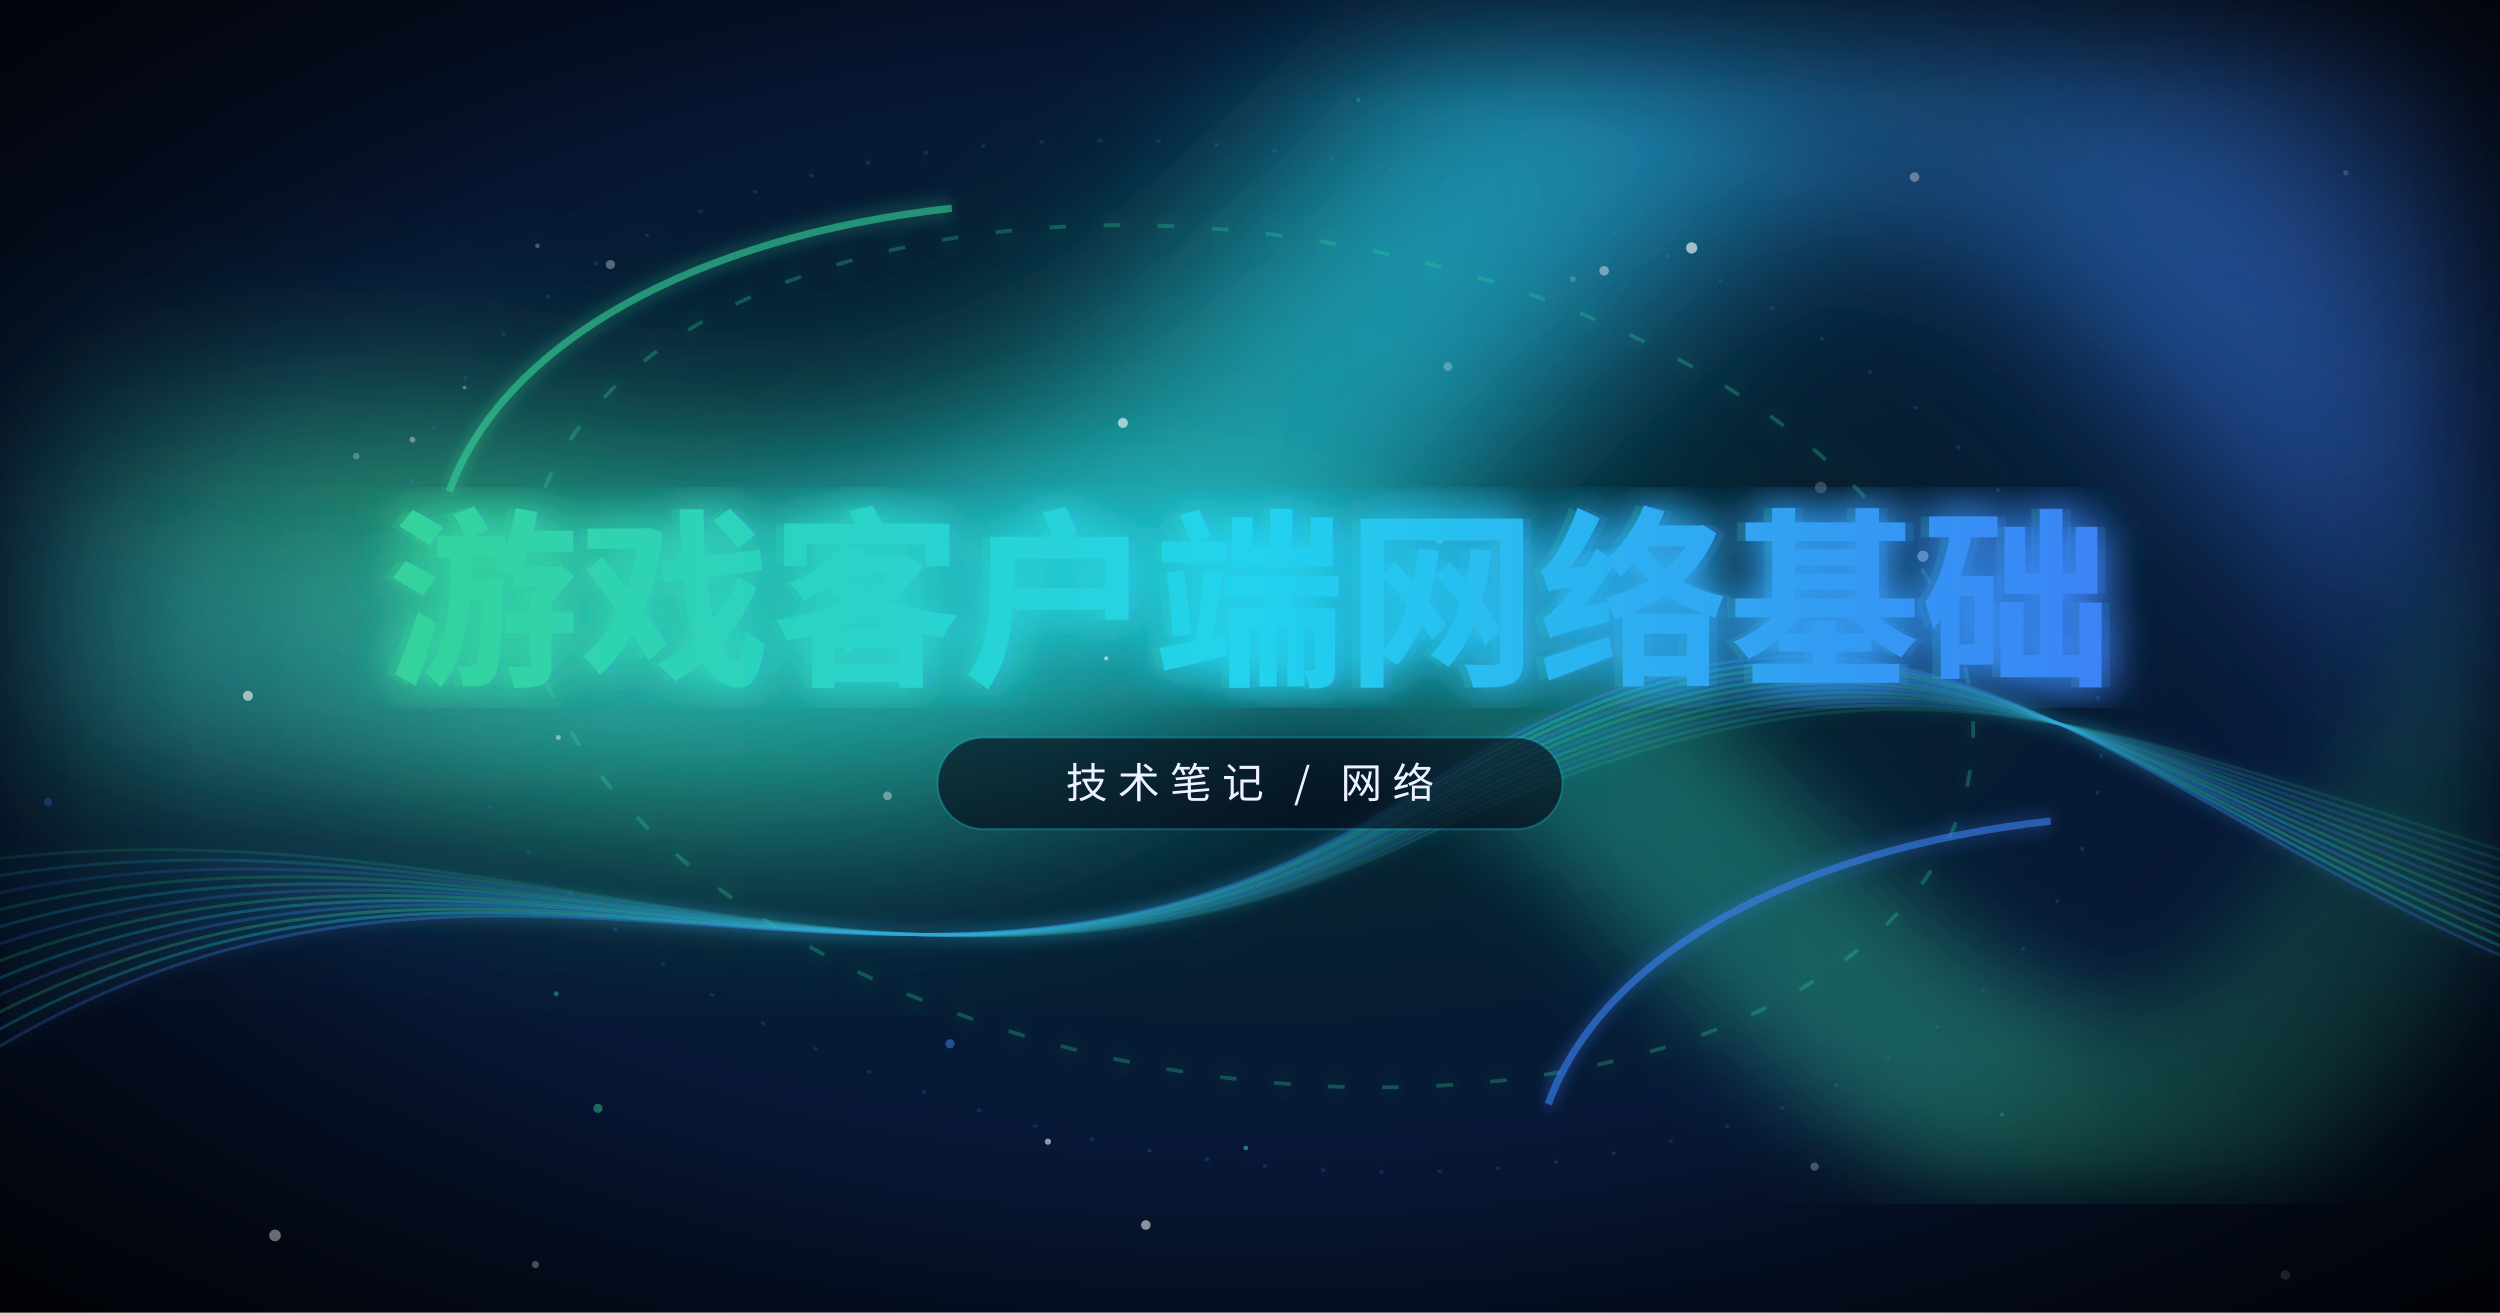
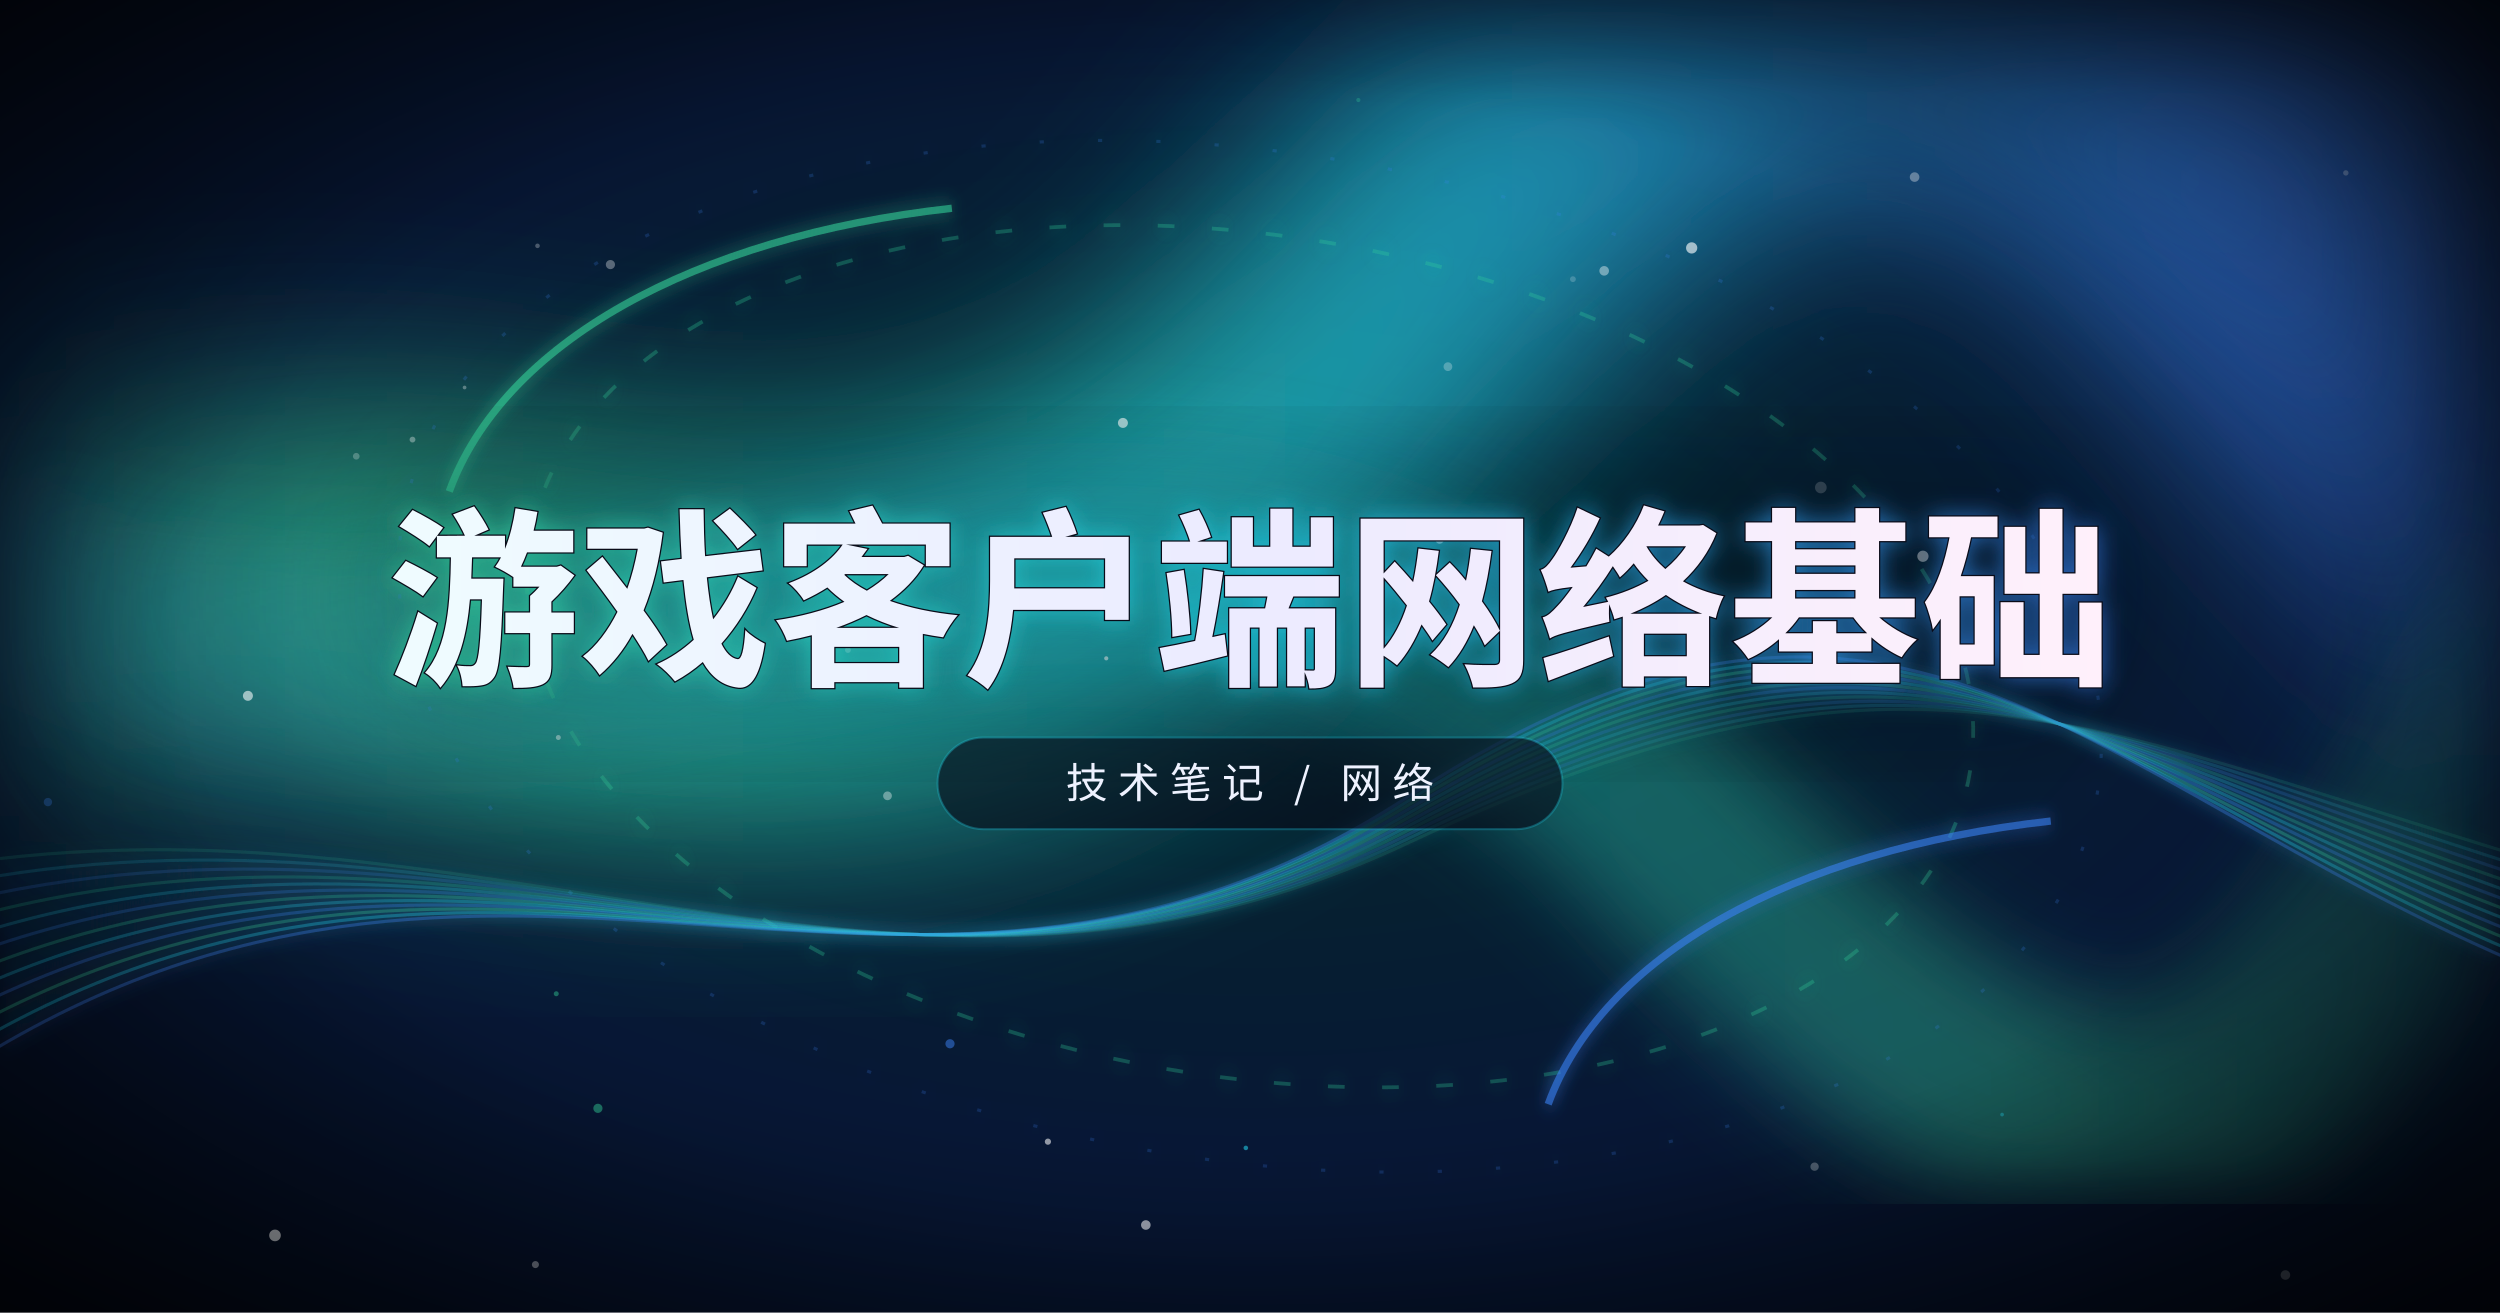
<svg xmlns="http://www.w3.org/2000/svg" width="1200" height="630" viewBox="0 0 1200 630">
  <defs>
    <radialGradient id="bg" cx="50%" cy="45%" r="82%">
      <stop stop-color="#042b2c" />
      <stop offset=".52" stop-color="#071735" />
      <stop offset="1" stop-color="#02030a" />
    </radialGradient>
    <linearGradient id="auroraA" x1="0" y1="0" x2="1" y2="0">
      <stop stop-color="#34d399" stop-opacity="0" />
      <stop offset=".25" stop-color="#34d399" stop-opacity=".82" />
      <stop offset=".56" stop-color="#22d3ee" stop-opacity=".70" />
      <stop offset=".82" stop-color="#3b82f6" stop-opacity=".72" />
      <stop offset="1" stop-color="#3b82f6" stop-opacity="0" />
    </linearGradient>
    <linearGradient id="auroraB" x1="0" y1="0" x2="1" y2="0">
      <stop stop-color="#3b82f6" stop-opacity="0" />
      <stop offset=".42" stop-color="#22d3ee" stop-opacity=".56" />
      <stop offset=".75" stop-color="#34d399" stop-opacity=".58" />
      <stop offset="1" stop-color="#34d399" stop-opacity="0" />
    </linearGradient>
-     <linearGradient id="titleGradient" x1="0" y1="0" x2="1" y2="0">
+     <linearGradient id="neonGradient" x1="0" y1="0" x2="1" y2="0">
      <stop stop-color="#34d399" />
      <stop offset=".5" stop-color="#22d3ee" />
      <stop offset="1" stop-color="#3b82f6" />
+     </linearGradient>
+     <linearGradient id="titleGradient" x1="0" y1="0" x2="1" y2="0">
+       <stop stop-color="#effcff" />
+       <stop offset=".5" stop-color="#ecebff" />
+       <stop offset="1" stop-color="#fff0fb" />
    </linearGradient>
    <linearGradient id="prismGradient" x1="0" y1="0" x2="1" y2="1">
      <stop stop-color="#34d399" stop-opacity=".48" />
      <stop offset=".5" stop-color="#22d3ee" stop-opacity=".10" />
      <stop offset="1" stop-color="#3b82f6" stop-opacity=".44" />
    </linearGradient>
    <linearGradient id="glassGradient" x1="0" y1="0" x2="1" y2="1">
      <stop stop-color="#fff" stop-opacity=".13" />
      <stop offset=".48" stop-color="#fff" stop-opacity=".035" />
      <stop offset="1" stop-color="#22d3ee" stop-opacity=".12" />
    </linearGradient>
    <filter id="blur48">
      <feGaussianBlur stdDeviation="48" />
    </filter>
    <filter id="blur22">
      <feGaussianBlur stdDeviation="22" />
    </filter>
    <filter id="lineGlow">
      <feGaussianBlur stdDeviation="4" result="b" />
      <feMerge>
        <feMergeNode in="b" />
        <feMergeNode in="SourceGraphic" />
      </feMerge>
    </filter>
    <filter id="softGlow">
      <feGaussianBlur stdDeviation="3" result="b" />
      <feMerge>
        <feMergeNode in="b" />
        <feMergeNode in="SourceGraphic" />
      </feMerge>
    </filter>
-     <filter id="titleGlow">
-       <feGaussianBlur stdDeviation="11" result="b1" />
-       <feGaussianBlur stdDeviation="3" result="b2" />
-       <feMerge>
-         <feMergeNode in="b1" />
-         <feMergeNode in="b2" />
-         <feMergeNode in="SourceGraphic" />
-       </feMerge>
+     <filter id="titleGlow" x="-30%" y="-50%" width="160%" height="200%">
+       <feGaussianBlur stdDeviation="6" />
    </filter>
    <radialGradient id="vignette" cx="50%" cy="50%" r="73%">
      <stop offset=".58" stop-color="#000" stop-opacity="0" />
      <stop offset="1" stop-color="#000" stop-opacity=".70" />
    </radialGradient>
  </defs>
  <rect width="1200" height="630" fill="url(#bg)" />
  <path d="M-160 443 C100 70 360 520 660 158 S1060 90 1360 431" fill="none" stroke="url(#auroraA)" stroke-width="172" filter="url(#blur48)" opacity=".94" />
  <path d="M-100 208 C220 500 500 90 800 396 S1110 465 1320 140" fill="none" stroke="url(#auroraB)" stroke-width="105" filter="url(#blur22)" opacity=".64" />
  <circle cx="287" cy="532" r="2.2" fill="#34d399" opacity="0.46" />
  <circle cx="171" cy="219" r="1.6" fill="#ffffff" opacity="0.25" />
  <circle cx="550" cy="588" r="2.3" fill="#ffffff" opacity="0.55" />
  <circle cx="695" cy="176" r="2.1" fill="#ffffff" opacity="0.26" />
  <circle cx="812" cy="119" r="2.7" fill="#ffffff" opacity="0.61" />
  <circle cx="456" cy="501" r="2.2" fill="#3b82f6" opacity="0.50" />
  <circle cx="132" cy="593" r="2.8" fill="#ffffff" opacity="0.65" />
  <circle cx="531" cy="316" r="1.0" fill="#ffffff" opacity="0.57" />
  <circle cx="293" cy="127" r="2.2" fill="#ffffff" opacity="0.33" />
  <circle cx="1097" cy="612" r="2.3" fill="#ffffff" opacity="0.21" />
  <circle cx="961" cy="535" r="0.9" fill="#22d3ee" opacity="0.36" />
  <circle cx="770" cy="130" r="2.3" fill="#ffffff" opacity="0.40" />
  <circle cx="919" cy="85" r="2.3" fill="#ffffff" opacity="0.36" />
  <circle cx="257" cy="607" r="1.7" fill="#ffffff" opacity="0.39" />
  <circle cx="223" cy="186" r="0.9" fill="#ffffff" opacity="0.32" />
  <circle cx="267" cy="477" r="1.2" fill="#34d399" opacity="0.43" />
  <circle cx="691" cy="259" r="2.0" fill="#ffffff" opacity="0.51" />
  <circle cx="871" cy="560" r="2.0" fill="#ffffff" opacity="0.27" />
  <circle cx="874" cy="234" r="2.8" fill="#ffffff" opacity="0.19" />
  <circle cx="923" cy="267" r="2.7" fill="#ffffff" opacity="0.47" />
  <circle cx="23" cy="385" r="2.0" fill="#3b82f6" opacity="0.29" />
  <circle cx="258" cy="118" r="1.1" fill="#ffffff" opacity="0.27" />
  <circle cx="426" cy="382" r="2.1" fill="#ffffff" opacity="0.37" />
  <circle cx="268" cy="354" r="1.2" fill="#ffffff" opacity="0.42" />
  <circle cx="539" cy="203" r="2.4" fill="#ffffff" opacity="0.60" />
  <circle cx="598" cy="551" r="1.1" fill="#22d3ee" opacity="0.56" />
  <circle cx="407" cy="312" r="1.4" fill="#ffffff" opacity="0.33" />
  <circle cx="503" cy="548" r="1.5" fill="#ffffff" opacity="0.56" />
  <circle cx="1126" cy="83" r="1.3" fill="#ffffff" opacity="0.27" />
  <circle cx="198" cy="211" r="1.4" fill="#ffffff" opacity="0.35" />
  <circle cx="652" cy="48" r="1.0" fill="#34d399" opacity="0.29" />
  <circle cx="755" cy="134" r="1.4" fill="#ffffff" opacity="0.19" />
  <circle cx="119" cy="334" r="2.4" fill="#ffffff" opacity="0.57" />
  <circle cx="659" cy="274" r="2.3" fill="#ffffff" opacity="0.29" />
  <g transform="translate(600 315) rotate(9)" fill="none" filter="url(#lineGlow)">
    <ellipse rx="350" ry="202" stroke="#34d399" stroke-opacity=".28" stroke-width="1.8" stroke-dasharray="8 18" />
    <ellipse rx="412" ry="242" stroke="#3b82f6" stroke-opacity=".20" stroke-width="1.5" stroke-dasharray="2 26" />
    <path d="M-392 -18 A395 218 0 0 1 -175 -190" stroke="#34d399" stroke-width="3.5" opacity=".58" />
    <path d="M175 190 A395 218 0 0 1 392 18" stroke="#3b82f6" stroke-width="3.5" opacity=".58" />
  </g>
  <g filter="url(#lineGlow)">
    <path d="M-40 418 C230 369 430 520 675 405 S1000 350 1240 420" fill="none" stroke="#34d399" stroke-width="1.5" opacity="0.13" />
    <path d="M-40 428 C230 366 430 522 675 403 S1000 353 1240 425" fill="none" stroke="#22d3ee" stroke-width="1.5" opacity="0.15" />
    <path d="M-40 438 C230 363 430 524 675 401 S1000 356 1240 430" fill="none" stroke="#3b82f6" stroke-width="1.5" opacity="0.17" />
    <path d="M-40 448 C230 360 430 526 675 399 S1000 359 1240 435" fill="none" stroke="#34d399" stroke-width="1.5" opacity="0.18" />
    <path d="M-40 458 C230 357 430 528 675 397 S1000 362 1240 440" fill="none" stroke="#22d3ee" stroke-width="1.5" opacity="0.20" />
    <path d="M-40 468 C230 354 430 530 675 395 S1000 365 1240 445" fill="none" stroke="#3b82f6" stroke-width="1.5" opacity="0.22" />
    <path d="M-40 478 C230 351 430 532 675 393 S1000 368 1240 450" fill="none" stroke="#34d399" stroke-width="1.5" opacity="0.24" />
    <path d="M-40 488 C230 348 430 534 675 391 S1000 371 1240 455" fill="none" stroke="#22d3ee" stroke-width="1.5" opacity="0.26" />
    <path d="M-40 498 C230 345 430 536 675 389 S1000 374 1240 460" fill="none" stroke="#3b82f6" stroke-width="1.5" opacity="0.27" />
    <path d="M-40 508 C230 342 430 538 675 387 S1000 377 1240 465" fill="none" stroke="#34d399" stroke-width="1.5" opacity="0.29" />
    <path d="M-40 518 C230 339 430 540 675 385 S1000 380 1240 470" fill="none" stroke="#22d3ee" stroke-width="1.5" opacity="0.31" />
    <path d="M-40 528 C230 336 430 542 675 383 S1000 383 1240 475" fill="none" stroke="#3b82f6" stroke-width="1.5" opacity="0.33" />
  </g>
-   <text x="596" y="322" font-family="'PingFang SC','Microsoft YaHei','Noto Sans CJK SC',sans-serif" font-size="92" font-weight="900" fill="#34d399" opacity=".22" text-anchor="middle">游戏客户端网络基础</text>
-   <text x="604" y="322" font-family="'PingFang SC','Microsoft YaHei','Noto Sans CJK SC',sans-serif" font-size="92" font-weight="900" fill="#3b82f6" opacity=".20" text-anchor="middle">游戏客户端网络基础</text>
-   <text x="600" y="322" font-family="'PingFang SC','Microsoft YaHei','Noto Sans CJK SC',sans-serif" font-size="92" font-weight="900" fill="url(#titleGradient)" text-anchor="middle" filter="url(#titleGlow)">游戏客户端网络基础</text>
+   <rect x="170" y="210" width="860" height="150" rx="75" fill="#02040c" opacity=".18" filter="url(#blur22)" />
+   <text x="600" y="322" font-family="'PingFang SC','Microsoft YaHei','Noto Sans CJK SC',sans-serif" font-size="92" font-weight="900" fill="url(#neonGradient)" opacity=".72" text-anchor="middle" filter="url(#titleGlow)">游戏客户端网络基础</text>
+   <text x="600" y="322" font-family="'PingFang SC','Microsoft YaHei','Noto Sans CJK SC',sans-serif" font-size="92" font-weight="900" fill="url(#titleGradient)" stroke="#090b18" stroke-width="1.2" paint-order="stroke" text-anchor="middle">游戏客户端网络基础</text>
  <rect x="450" y="354" width="300" height="44" rx="22" fill="#070a18" opacity=".64" stroke="#22d3ee" stroke-opacity=".42" />
  <text x="600" y="383" font-family="'PingFang SC','Microsoft YaHei','Noto Sans CJK SC',sans-serif" font-size="20" fill="#eef2ff" text-anchor="middle" letter-spacing="5">技术笔记 / 网络</text>
  <rect width="1200" height="630" fill="url(#vignette)" pointer-events="none" />
</svg>
